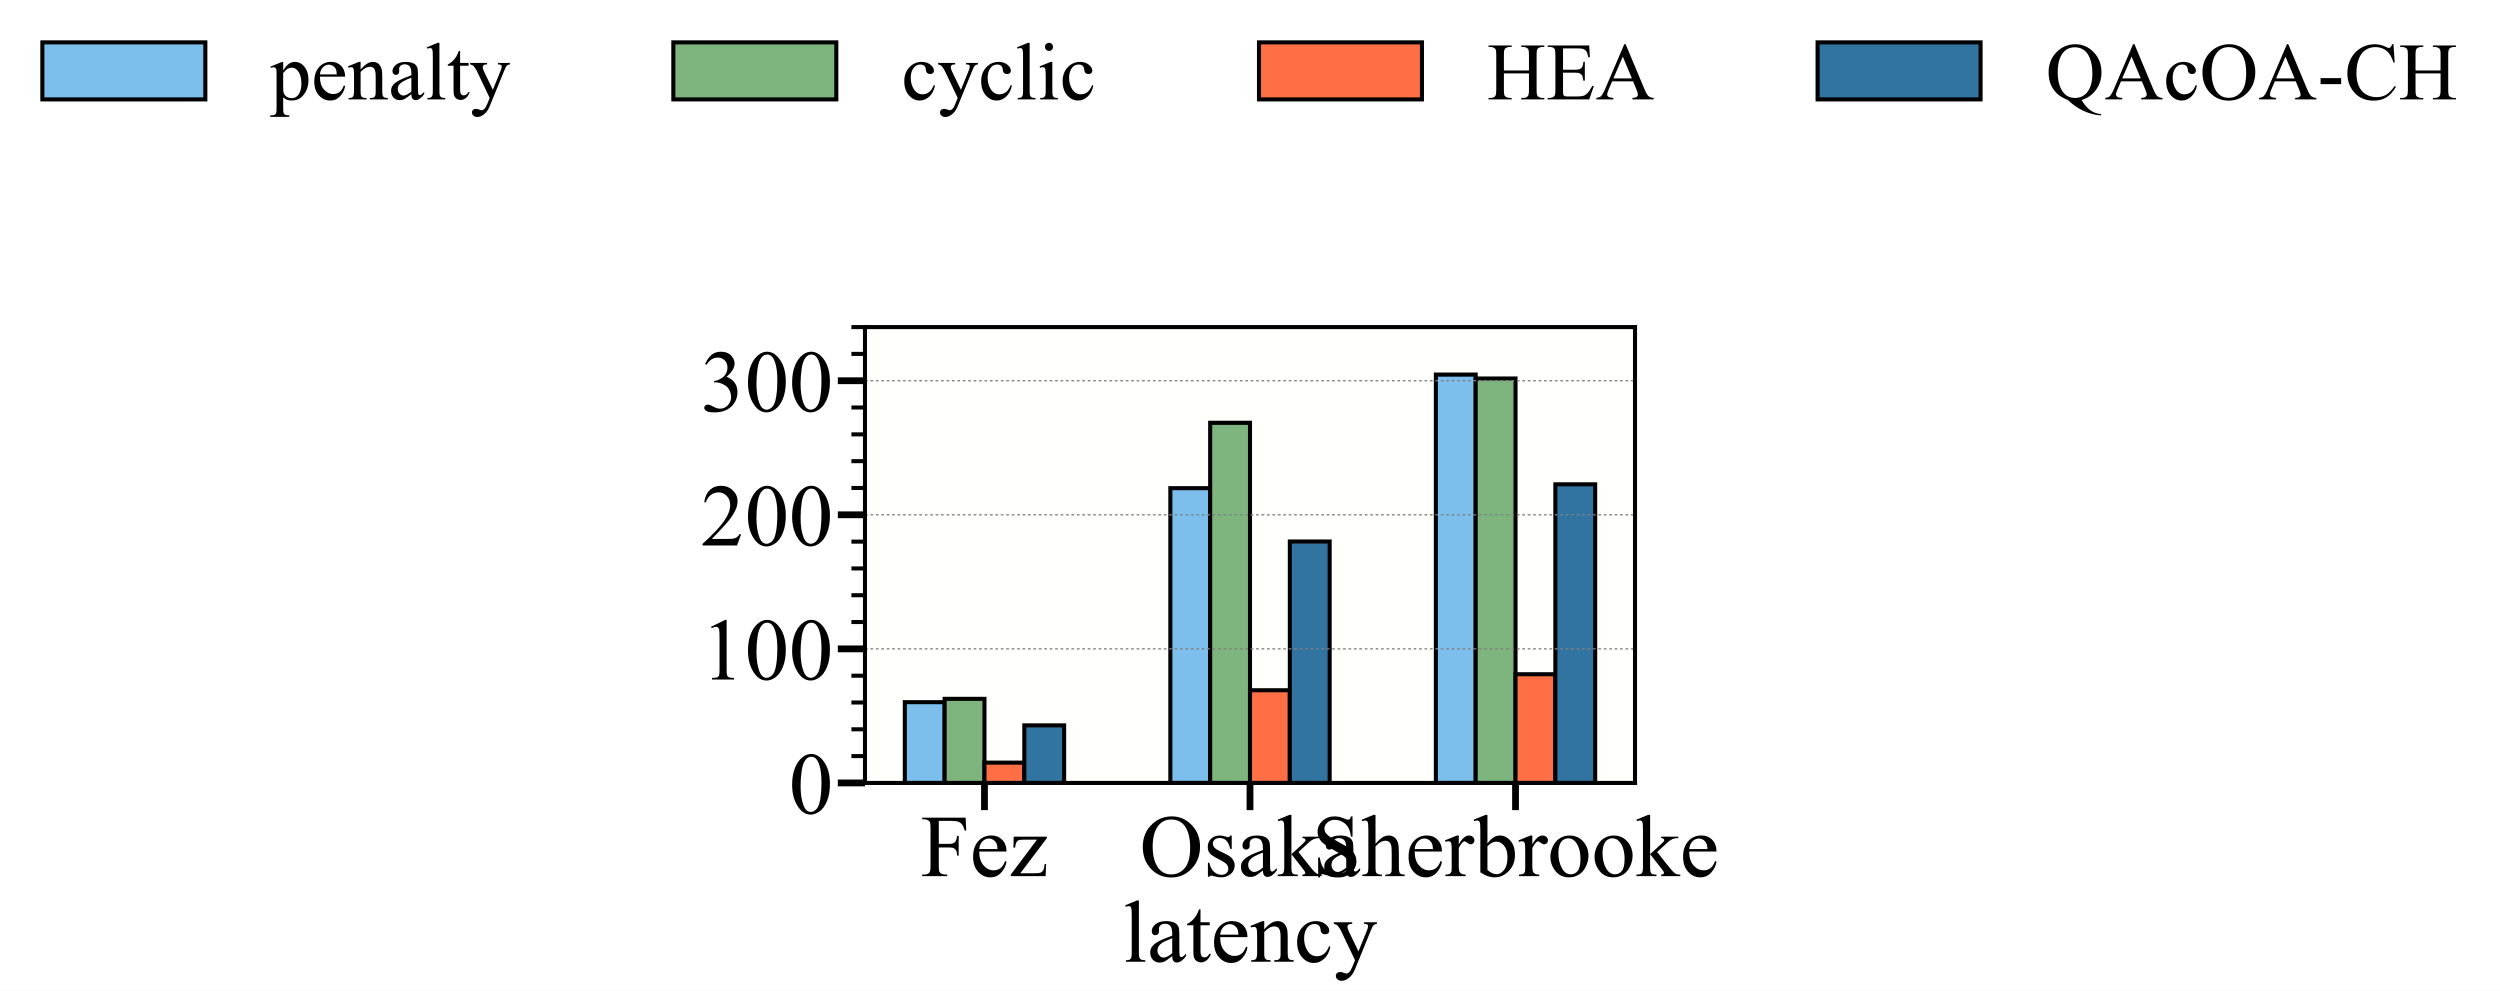
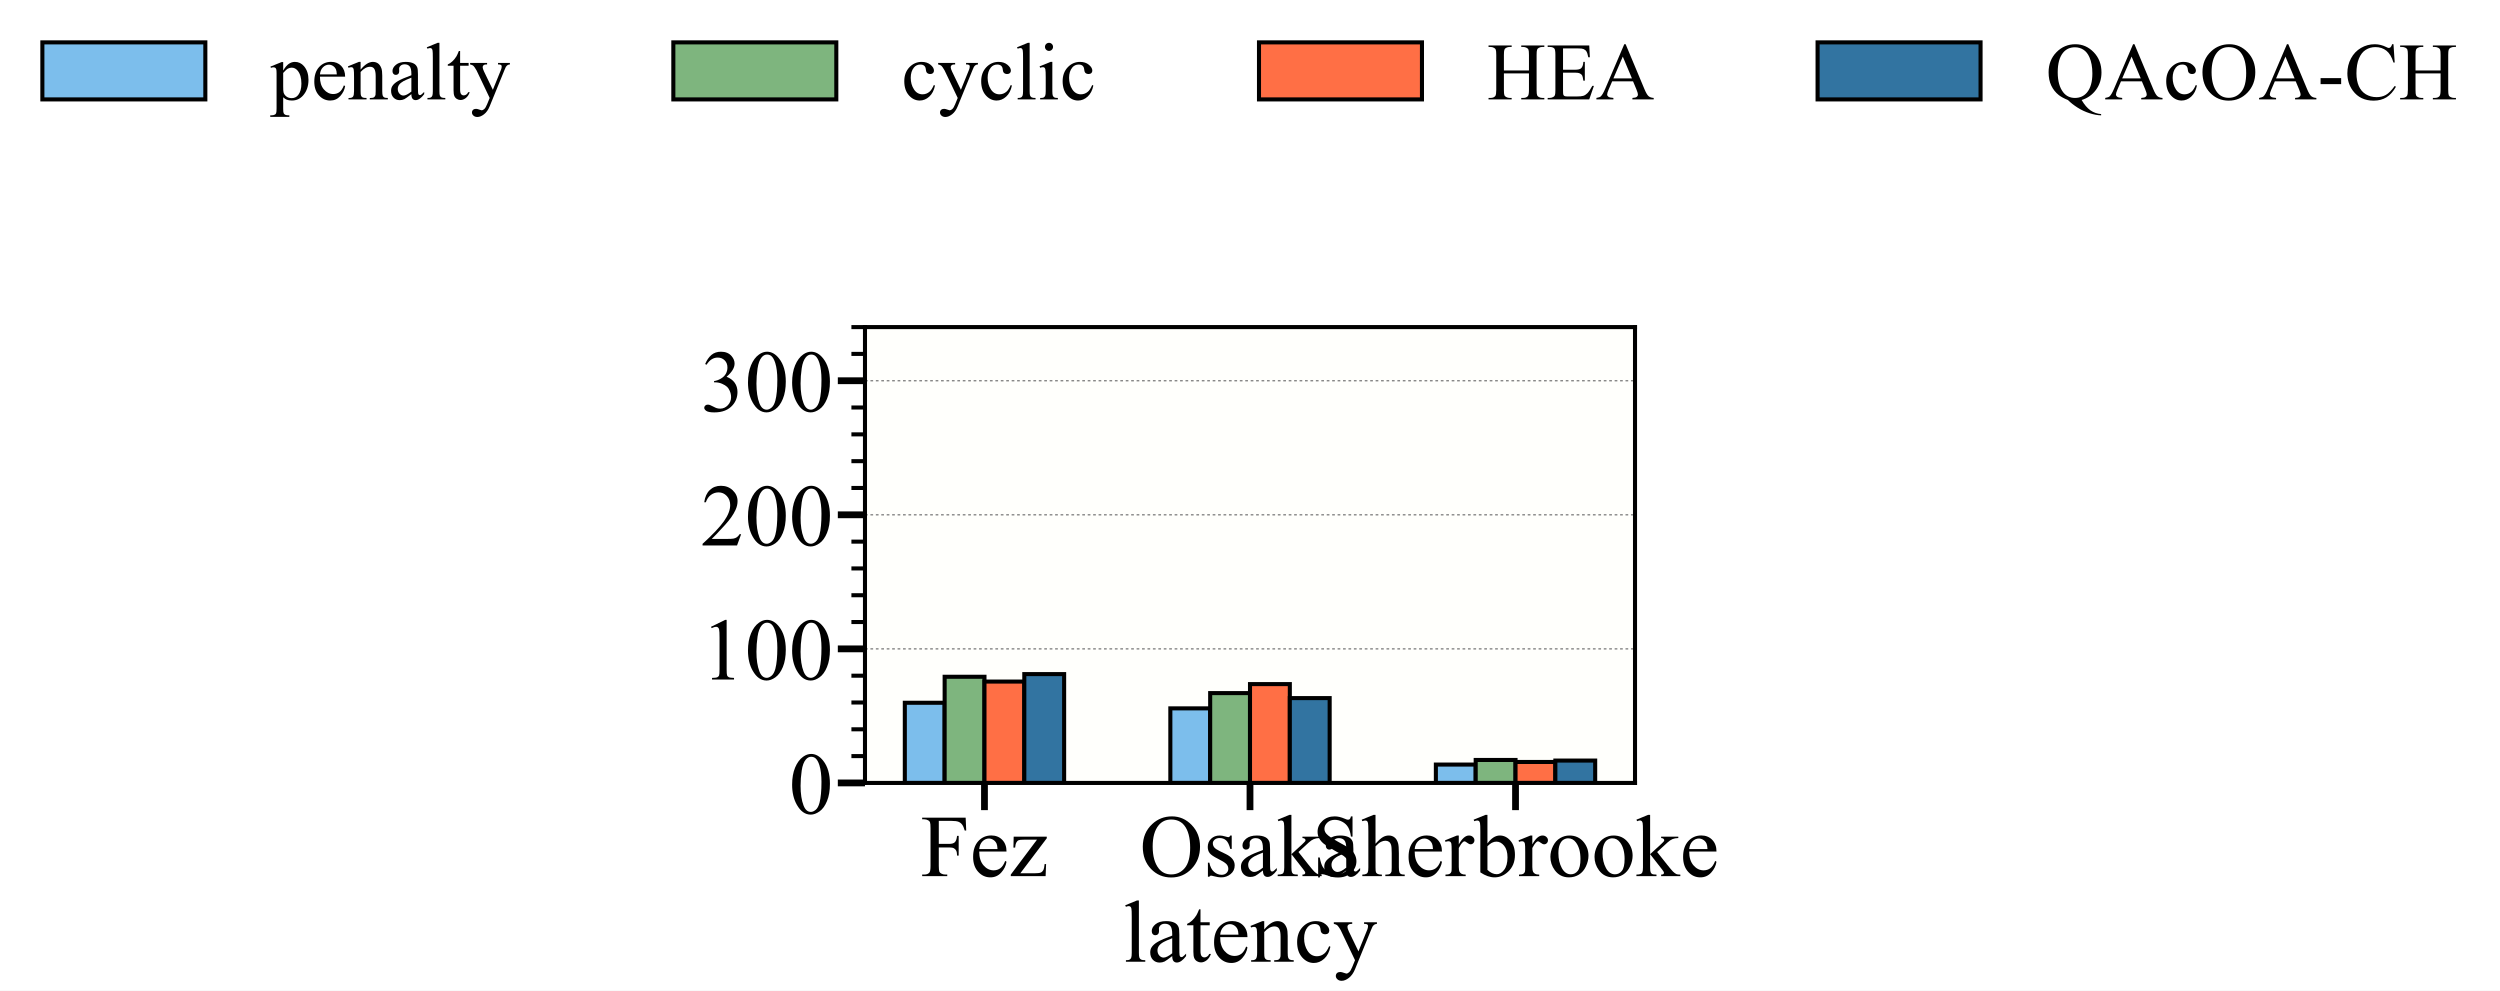
<svg xmlns="http://www.w3.org/2000/svg" xmlns:xlink="http://www.w3.org/1999/xlink" width="1840.847pt" height="729.409pt" viewBox="0 0 1840.847 729.409" version="1.1">
  <defs>
    <style type="text/css">*{stroke-linejoin: round; stroke-linecap: butt}</style>
  </defs>
  <g id="figure_1">
    <g id="patch_1">
      <path d="M 0 729.409  L 1840.847 729.409  L 1840.847 0  L 0 0  z " style="fill: #ffffff" />
    </g>
    <g id="axes_1">
      <g id="patch_2">
        <path d="M 636.923 576.51  L 1203.923 576.51  L 1203.923 240.846  L 636.923 240.846  z " style="fill: #fffef8; fill-opacity: 0.467" />
      </g>
      <g id="patch_3">
-         <path d="M 666.251 576.51  L 695.579 576.51  L 695.579 517.034  L 666.251 517.034  z " clip-path="url(#ped64979a54)" style="fill: #7cbeec; stroke: #000000; stroke-width: 3; stroke-linejoin: miter" />
+         <path d="M 666.251 576.51  L 695.579 576.51  L 695.579 517.453  L 666.251 517.453  z " clip-path="url(#p009deb0413)" style="fill: #7cbeec; stroke: #000000; stroke-width: 3; stroke-linejoin: miter" />
      </g>
      <g id="patch_4">
-         <path d="M 861.768 576.51  L 891.096 576.51  L 891.096 359.439  L 861.768 359.439  z " clip-path="url(#ped64979a54)" style="fill: #7cbeec; stroke: #000000; stroke-width: 3; stroke-linejoin: miter" />
+         <path d="M 861.768 576.51  L 891.096 576.51  L 891.096 521.61  L 861.768 521.61  z " clip-path="url(#p009deb0413)" style="fill: #7cbeec; stroke: #000000; stroke-width: 3; stroke-linejoin: miter" />
      </g>
      <g id="patch_5">
-         <path d="M 1057.286 576.51  L 1086.613 576.51  L 1086.613 275.834  L 1057.286 275.834  z " clip-path="url(#ped64979a54)" style="fill: #7cbeec; stroke: #000000; stroke-width: 3; stroke-linejoin: miter" />
+         <path d="M 1057.286 576.51  L 1086.613 576.51  L 1086.613 562.981  L 1057.286 562.981  z " clip-path="url(#p009deb0413)" style="fill: #7cbeec; stroke: #000000; stroke-width: 3; stroke-linejoin: miter" />
      </g>
      <g id="patch_6">
-         <path d="M 695.579 576.51  L 724.906 576.51  L 724.906 514.572  L 695.579 514.572  z " clip-path="url(#ped64979a54)" style="fill: #7eb57e; stroke: #000000; stroke-width: 3; stroke-linejoin: miter" />
+         <path d="M 695.579 576.51  L 724.906 576.51  L 724.906 498.32  L 695.579 498.32  z " clip-path="url(#p009deb0413)" style="fill: #7eb57e; stroke: #000000; stroke-width: 3; stroke-linejoin: miter" />
      </g>
      <g id="patch_7">
-         <path d="M 891.096 576.51  L 920.423 576.51  L 920.423 311.325  L 891.096 311.325  z " clip-path="url(#ped64979a54)" style="fill: #7eb57e; stroke: #000000; stroke-width: 3; stroke-linejoin: miter" />
+         <path d="M 891.096 576.51  L 920.423 576.51  L 920.423 510.343  L 891.096 510.343  z " clip-path="url(#p009deb0413)" style="fill: #7eb57e; stroke: #000000; stroke-width: 3; stroke-linejoin: miter" />
      </g>
      <g id="patch_8">
-         <path d="M 1086.613 576.51  L 1115.941 576.51  L 1115.941 278.717  L 1086.613 278.717  z " clip-path="url(#ped64979a54)" style="fill: #7eb57e; stroke: #000000; stroke-width: 3; stroke-linejoin: miter" />
+         <path d="M 1086.613 576.51  L 1115.941 576.51  L 1115.941 559.597  L 1086.613 559.597  z " clip-path="url(#p009deb0413)" style="fill: #7eb57e; stroke: #000000; stroke-width: 3; stroke-linejoin: miter" />
      </g>
      <g id="patch_9">
-         <path d="M 724.906 576.51  L 754.234 576.51  L 754.234 561.555  L 724.906 561.555  z " clip-path="url(#ped64979a54)" style="fill: #ff6f45; stroke: #000000; stroke-width: 3; stroke-linejoin: miter" />
+         <path d="M 724.906 576.51  L 754.234 576.51  L 754.234 501.874  L 724.906 501.874  z " clip-path="url(#p009deb0413)" style="fill: #ff6f45; stroke: #000000; stroke-width: 3; stroke-linejoin: miter" />
      </g>
      <g id="patch_10">
-         <path d="M 920.423 576.51  L 949.751 576.51  L 949.751 508.25  L 920.423 508.25  z " clip-path="url(#ped64979a54)" style="fill: #ff6f45; stroke: #000000; stroke-width: 3; stroke-linejoin: miter" />
+         <path d="M 920.423 576.51  L 949.751 576.51  L 949.751 503.736  L 920.423 503.736  z " clip-path="url(#p009deb0413)" style="fill: #ff6f45; stroke: #000000; stroke-width: 3; stroke-linejoin: miter" />
      </g>
      <g id="patch_11">
-         <path d="M 1115.941 576.51  L 1145.268 576.51  L 1145.268 496.464  L 1115.941 496.464  z " clip-path="url(#ped64979a54)" style="fill: #ff6f45; stroke: #000000; stroke-width: 3; stroke-linejoin: miter" />
+         <path d="M 1115.941 576.51  L 1145.268 576.51  L 1145.268 561.066  L 1115.941 561.066  z " clip-path="url(#p009deb0413)" style="fill: #ff6f45; stroke: #000000; stroke-width: 3; stroke-linejoin: miter" />
      </g>
      <g id="patch_12">
-         <path d="M 754.234 576.51  L 783.561 576.51  L 783.561 534.107  L 754.234 534.107  z " clip-path="url(#ped64979a54)" style="fill: #3274a1; stroke: #000000; stroke-width: 3; stroke-linejoin: miter" />
+         <path d="M 754.234 576.51  L 783.561 576.51  L 783.561 496.365  L 754.234 496.365  z " clip-path="url(#p009deb0413)" style="fill: #3274a1; stroke: #000000; stroke-width: 3; stroke-linejoin: miter" />
      </g>
      <g id="patch_13">
-         <path d="M 949.751 576.51  L 979.079 576.51  L 979.079 398.723  L 949.751 398.723  z " clip-path="url(#ped64979a54)" style="fill: #3274a1; stroke: #000000; stroke-width: 3; stroke-linejoin: miter" />
+         <path d="M 949.751 576.51  L 979.079 576.51  L 979.079 514.056  L 949.751 514.056  z " clip-path="url(#p009deb0413)" style="fill: #3274a1; stroke: #000000; stroke-width: 3; stroke-linejoin: miter" />
      </g>
      <g id="patch_14">
-         <path d="M 1145.268 576.51  L 1174.596 576.51  L 1174.596 356.63  L 1145.268 356.63  z " clip-path="url(#ped64979a54)" style="fill: #3274a1; stroke: #000000; stroke-width: 3; stroke-linejoin: miter" />
+         <path d="M 1145.268 576.51  L 1174.596 576.51  L 1174.596 560.011  L 1145.268 560.011  z " clip-path="url(#p009deb0413)" style="fill: #3274a1; stroke: #000000; stroke-width: 3; stroke-linejoin: miter" />
      </g>
      <g id="matplotlib.axis_1">
        <g id="xtick_1">
          <g id="line2d_1">
            <defs>
-               <path id="m661a7eedb6" d="M 0 0  L 0 20  " style="stroke: #000000; stroke-width: 5" />
-             </defs>
-             <g>
-               <use xlink:href="#m661a7eedb6" x="724.906" y="576.51" style="fill: #f8d941; stroke: #000000; stroke-width: 5" />
+               <path id="mcfc2aeaf8a" d="M 0 0  L 0 20  " style="stroke: #000000; stroke-width: 5" />
+             </defs>
+             <g>
+               <use xlink:href="#mcfc2aeaf8a" x="724.906" y="576.51" style="fill: #f8d941; stroke: #000000; stroke-width: 5" />
            </g>
          </g>
          <g id="text_1">
            <g transform="translate(677.9792 645.1445) scale(0.65 -0.65)">
              <defs>
                <path id="TimesNewRomanPSMT-46" d="M 1309 4006  L 1309 2341  L 2081 2341  Q 2347 2341 2470 2458  Q 2594 2575 2634 2922  L 2750 2922  L 2750 1488  L 2634 1488  Q 2631 1734 2570 1850  Q 2509 1966 2401 2023  Q 2294 2081 2081 2081  L 1309 2081  L 1309 750  Q 1309 428 1350 325  Q 1381 247 1481 191  Q 1619 116 1769 116  L 1922 116  L 1922 0  L 103 0  L 103 116  L 253 116  Q 516 116 634 269  Q 709 369 709 750  L 709 3488  Q 709 3809 669 3913  Q 638 3991 541 4047  Q 406 4122 253 4122  L 103 4122  L 103 4238  L 3256 4238  L 3297 3306  L 3188 3306  Q 3106 3603 2998 3742  Q 2891 3881 2733 3943  Q 2575 4006 2244 4006  L 1309 4006  z " transform="scale(0.015625)" />
                <path id="TimesNewRomanPSMT-65" d="M 681 1784  Q 678 1147 991 784  Q 1303 422 1725 422  Q 2006 422 2214 576  Q 2422 731 2563 1106  L 2659 1044  Q 2594 616 2278 264  Q 1963 -88 1488 -88  Q 972 -88 605 314  Q 238 716 238 1394  Q 238 2128 614 2539  Q 991 2950 1559 2950  Q 2041 2950 2350 2633  Q 2659 2316 2659 1784  L 681 1784  z M 681 1966  L 2006 1966  Q 1991 2241 1941 2353  Q 1863 2528 1708 2628  Q 1553 2728 1384 2728  Q 1125 2728 920 2526  Q 716 2325 681 1966  z " transform="scale(0.015625)" />
                <path id="TimesNewRomanPSMT-7a" d="M 2688 878  L 2653 0  L 128 0  L 128 113  L 2028 2644  L 1091 2644  Q 788 2644 694 2605  Q 600 2566 541 2456  Q 456 2300 444 2069  L 319 2069  L 338 2863  L 2738 2863  L 2738 2747  L 819 209  L 1863 209  Q 2191 209 2308 264  Q 2425 319 2497 456  Q 2547 556 2581 878  L 2688 878  z " transform="scale(0.015625)" />
              </defs>
              <use xlink:href="#TimesNewRomanPSMT-46" />
              <use xlink:href="#TimesNewRomanPSMT-65" x="55.615" />
              <use xlink:href="#TimesNewRomanPSMT-7a" x="100" />
            </g>
          </g>
        </g>
        <g id="xtick_2">
          <g id="line2d_2">
            <g>
-               <use xlink:href="#m661a7eedb6" x="920.423" y="576.51" style="fill: #f8d941; stroke: #000000; stroke-width: 5" />
+               <use xlink:href="#mcfc2aeaf8a" x="920.423" y="576.51" style="fill: #f8d941; stroke: #000000; stroke-width: 5" />
            </g>
          </g>
          <g id="text_2">
            <g transform="translate(839.1988 645.1445) scale(0.65 -0.65)">
              <defs>
                <path id="TimesNewRomanPSMT-4f" d="M 2341 4334  Q 3166 4334 3770 3707  Q 4375 3081 4375 2144  Q 4375 1178 3765 540  Q 3156 -97 2291 -97  Q 1416 -97 820 525  Q 225 1147 225 2134  Q 225 3144 913 3781  Q 1509 4334 2341 4334  z M 2281 4106  Q 1713 4106 1369 3684  Q 941 3159 941 2147  Q 941 1109 1384 550  Q 1725 125 2284 125  Q 2881 125 3270 590  Q 3659 1056 3659 2059  Q 3659 3147 3231 3681  Q 2888 4106 2281 4106  z " transform="scale(0.015625)" />
                <path id="TimesNewRomanPSMT-73" d="M 2050 2947  L 2050 1972  L 1947 1972  Q 1828 2431 1642 2597  Q 1456 2763 1169 2763  Q 950 2763 815 2647  Q 681 2531 681 2391  Q 681 2216 781 2091  Q 878 1963 1175 1819  L 1631 1597  Q 2266 1288 2266 781  Q 2266 391 1970 151  Q 1675 -88 1309 -88  Q 1047 -88 709 6  Q 606 38 541 38  Q 469 38 428 -44  L 325 -44  L 325 978  L 428 978  Q 516 541 762 319  Q 1009 97 1316 97  Q 1531 97 1667 223  Q 1803 350 1803 528  Q 1803 744 1651 891  Q 1500 1038 1047 1263  Q 594 1488 453 1669  Q 313 1847 313 2119  Q 313 2472 555 2709  Q 797 2947 1181 2947  Q 1350 2947 1591 2875  Q 1750 2828 1803 2828  Q 1853 2828 1881 2850  Q 1909 2872 1947 2947  L 2050 2947  z " transform="scale(0.015625)" />
                <path id="TimesNewRomanPSMT-61" d="M 1822 413  Q 1381 72 1269 19  Q 1100 -59 909 -59  Q 613 -59 420 144  Q 228 347 228 678  Q 228 888 322 1041  Q 450 1253 767 1440  Q 1084 1628 1822 1897  L 1822 2009  Q 1822 2438 1686 2597  Q 1550 2756 1291 2756  Q 1094 2756 978 2650  Q 859 2544 859 2406  L 866 2225  Q 866 2081 792 2003  Q 719 1925 600 1925  Q 484 1925 411 2006  Q 338 2088 338 2228  Q 338 2497 613 2722  Q 888 2947 1384 2947  Q 1766 2947 2009 2819  Q 2194 2722 2281 2516  Q 2338 2381 2338 1966  L 2338 994  Q 2338 584 2353 492  Q 2369 400 2405 369  Q 2441 338 2488 338  Q 2538 338 2575 359  Q 2641 400 2828 588  L 2828 413  Q 2478 -56 2159 -56  Q 2006 -56 1915 50  Q 1825 156 1822 413  z M 1822 616  L 1822 1706  Q 1350 1519 1213 1441  Q 966 1303 859 1153  Q 753 1003 753 825  Q 753 600 887 451  Q 1022 303 1197 303  Q 1434 303 1822 616  z " transform="scale(0.015625)" />
                <path id="TimesNewRomanPSMT-6b" d="M 1047 4444  L 1047 1594  L 1775 2259  Q 2006 2472 2044 2528  Q 2069 2566 2069 2603  Q 2069 2666 2017 2711  Q 1966 2756 1847 2763  L 1847 2863  L 3091 2863  L 3091 2763  Q 2834 2756 2664 2684  Q 2494 2613 2291 2428  L 1556 1750  L 2291 822  Q 2597 438 2703 334  Q 2853 188 2966 144  Q 3044 113 3238 113  L 3238 0  L 1847 0  L 1847 113  Q 1966 116 2008 148  Q 2050 181 2050 241  Q 2050 313 1925 472  L 1047 1594  L 1047 644  Q 1047 366 1086 278  Q 1125 191 1197 153  Q 1269 116 1509 113  L 1509 0  L 53 0  L 53 113  Q 272 113 381 166  Q 447 200 481 272  Q 528 375 528 628  L 528 3234  Q 528 3731 506 3842  Q 484 3953 434 3995  Q 384 4038 303 4038  Q 238 4038 106 3984  L 53 4094  L 903 4444  L 1047 4444  z " transform="scale(0.015625)" />
              </defs>
              <use xlink:href="#TimesNewRomanPSMT-4f" />
              <use xlink:href="#TimesNewRomanPSMT-73" x="72.217" />
              <use xlink:href="#TimesNewRomanPSMT-61" x="111.133" />
              <use xlink:href="#TimesNewRomanPSMT-6b" x="155.518" />
              <use xlink:href="#TimesNewRomanPSMT-61" x="205.518" />
            </g>
          </g>
        </g>
        <g id="xtick_3">
          <g id="line2d_3">
            <g>
-               <use xlink:href="#m661a7eedb6" x="1115.941" y="576.51" style="fill: #f8d941; stroke: #000000; stroke-width: 5" />
+               <use xlink:href="#mcfc2aeaf8a" x="1115.941" y="576.51" style="fill: #f8d941; stroke: #000000; stroke-width: 5" />
            </g>
          </g>
          <g id="text_3">
            <g transform="translate(966.1208 645.1445) scale(0.65 -0.65)">
              <defs>
                <path id="TimesNewRomanPSMT-53" d="M 2934 4334  L 2934 2869  L 2819 2869  Q 2763 3291 2617 3541  Q 2472 3791 2203 3937  Q 1934 4084 1647 4084  Q 1322 4084 1109 3886  Q 897 3688 897 3434  Q 897 3241 1031 3081  Q 1225 2847 1953 2456  Q 2547 2138 2764 1967  Q 2981 1797 3098 1565  Q 3216 1334 3216 1081  Q 3216 600 2842 251  Q 2469 -97 1881 -97  Q 1697 -97 1534 -69  Q 1438 -53 1133 45  Q 828 144 747 144  Q 669 144 623 97  Q 578 50 556 -97  L 441 -97  L 441 1356  L 556 1356  Q 638 900 775 673  Q 913 447 1195 297  Q 1478 147 1816 147  Q 2206 147 2432 353  Q 2659 559 2659 841  Q 2659 997 2573 1156  Q 2488 1316 2306 1453  Q 2184 1547 1640 1851  Q 1097 2156 867 2337  Q 638 2519 519 2737  Q 400 2956 400 3219  Q 400 3675 750 4004  Q 1100 4334 1641 4334  Q 1978 4334 2356 4169  Q 2531 4091 2603 4091  Q 2684 4091 2736 4139  Q 2788 4188 2819 4334  L 2934 4334  z " transform="scale(0.015625)" />
                <path id="TimesNewRomanPSMT-68" d="M 1041 4444  L 1041 2350  Q 1388 2731 1591 2839  Q 1794 2947 1997 2947  Q 2241 2947 2416 2812  Q 2591 2678 2675 2391  Q 2734 2191 2734 1659  L 2734 647  Q 2734 375 2778 275  Q 2809 200 2884 156  Q 2959 113 3159 113  L 3159 0  L 1753 0  L 1753 113  L 1819 113  Q 2019 113 2097 173  Q 2175 234 2206 353  Q 2216 403 2216 647  L 2216 1659  Q 2216 2128 2167 2275  Q 2119 2422 2012 2495  Q 1906 2569 1756 2569  Q 1603 2569 1437 2487  Q 1272 2406 1041 2159  L 1041 647  Q 1041 353 1073 281  Q 1106 209 1195 161  Q 1284 113 1503 113  L 1503 0  L 84 0  L 84 113  Q 275 113 384 172  Q 447 203 484 290  Q 522 378 522 647  L 522 3238  Q 522 3728 498 3840  Q 475 3953 426 3993  Q 378 4034 297 4034  Q 231 4034 84 3984  L 41 4094  L 897 4444  L 1041 4444  z " transform="scale(0.015625)" />
                <path id="TimesNewRomanPSMT-72" d="M 1038 2947  L 1038 2303  Q 1397 2947 1775 2947  Q 1947 2947 2059 2842  Q 2172 2738 2172 2600  Q 2172 2478 2090 2393  Q 2009 2309 1897 2309  Q 1788 2309 1652 2417  Q 1516 2525 1450 2525  Q 1394 2525 1328 2463  Q 1188 2334 1038 2041  L 1038 669  Q 1038 431 1097 309  Q 1138 225 1241 169  Q 1344 113 1538 113  L 1538 0  L 72 0  L 72 113  Q 291 113 397 181  Q 475 231 506 341  Q 522 394 522 644  L 522 1753  Q 522 2253 501 2348  Q 481 2444 426 2487  Q 372 2531 291 2531  Q 194 2531 72 2484  L 41 2597  L 906 2947  L 1038 2947  z " transform="scale(0.015625)" />
                <path id="TimesNewRomanPSMT-62" d="M 984 2369  Q 1400 2947 1881 2947  Q 2322 2947 2650 2570  Q 2978 2194 2978 1541  Q 2978 778 2472 313  Q 2038 -88 1503 -88  Q 1253 -88 995 3  Q 738 94 469 275  L 469 3241  Q 469 3728 445 3840  Q 422 3953 372 3993  Q 322 4034 247 4034  Q 159 4034 28 3984  L -16 4094  L 844 4444  L 984 4444  L 984 2369  z M 984 2169  L 984 456  Q 1144 300 1314 220  Q 1484 141 1663 141  Q 1947 141 2192 453  Q 2438 766 2438 1363  Q 2438 1913 2192 2208  Q 1947 2503 1634 2503  Q 1469 2503 1303 2419  Q 1178 2356 984 2169  z " transform="scale(0.015625)" />
                <path id="TimesNewRomanPSMT-6f" d="M 1600 2947  Q 2250 2947 2644 2453  Q 2978 2031 2978 1484  Q 2978 1100 2793 706  Q 2609 313 2286 112  Q 1963 -88 1566 -88  Q 919 -88 538 428  Q 216 863 216 1403  Q 216 1797 411 2186  Q 606 2575 925 2761  Q 1244 2947 1600 2947  z M 1503 2744  Q 1338 2744 1170 2645  Q 1003 2547 900 2300  Q 797 2053 797 1666  Q 797 1041 1045 587  Q 1294 134 1700 134  Q 2003 134 2200 384  Q 2397 634 2397 1244  Q 2397 2006 2069 2444  Q 1847 2744 1503 2744  z " transform="scale(0.015625)" />
              </defs>
              <use xlink:href="#TimesNewRomanPSMT-53" />
              <use xlink:href="#TimesNewRomanPSMT-68" x="55.615" />
              <use xlink:href="#TimesNewRomanPSMT-65" x="105.615" />
              <use xlink:href="#TimesNewRomanPSMT-72" x="150" />
              <use xlink:href="#TimesNewRomanPSMT-62" x="183.301" />
              <use xlink:href="#TimesNewRomanPSMT-72" x="233.301" />
              <use xlink:href="#TimesNewRomanPSMT-6f" x="266.602" />
              <use xlink:href="#TimesNewRomanPSMT-6f" x="316.602" />
              <use xlink:href="#TimesNewRomanPSMT-6b" x="366.602" />
              <use xlink:href="#TimesNewRomanPSMT-65" x="416.602" />
            </g>
          </g>
        </g>
        <g id="text_4">
          <g transform="translate(826.5848 708.1827) scale(0.65 -0.65)">
            <defs>
              <path id="TimesNewRomanPSMT-6c" d="M 1184 4444  L 1184 647  Q 1184 378 1223 290  Q 1263 203 1344 158  Q 1425 113 1647 113  L 1647 0  L 244 0  L 244 113  Q 441 113 512 153  Q 584 194 625 287  Q 666 381 666 647  L 666 3247  Q 666 3731 644 3842  Q 622 3953 573 3993  Q 525 4034 450 4034  Q 369 4034 244 3984  L 191 4094  L 1044 4444  L 1184 4444  z " transform="scale(0.015625)" />
              <path id="TimesNewRomanPSMT-74" d="M 1031 3803  L 1031 2863  L 1700 2863  L 1700 2644  L 1031 2644  L 1031 788  Q 1031 509 1111 412  Q 1191 316 1316 316  Q 1419 316 1516 380  Q 1613 444 1666 569  L 1788 569  Q 1678 263 1478 108  Q 1278 -47 1066 -47  Q 922 -47 784 33  Q 647 113 581 261  Q 516 409 516 719  L 516 2644  L 63 2644  L 63 2747  Q 234 2816 414 2980  Q 594 3144 734 3369  Q 806 3488 934 3803  L 1031 3803  z " transform="scale(0.015625)" />
              <path id="TimesNewRomanPSMT-6e" d="M 1034 2341  Q 1538 2947 1994 2947  Q 2228 2947 2397 2830  Q 2566 2713 2666 2444  Q 2734 2256 2734 1869  L 2734 647  Q 2734 375 2778 278  Q 2813 200 2889 156  Q 2966 113 3172 113  L 3172 0  L 1756 0  L 1756 113  L 1816 113  Q 2016 113 2095 173  Q 2175 234 2206 353  Q 2219 400 2219 647  L 2219 1819  Q 2219 2209 2117 2386  Q 2016 2563 1775 2563  Q 1403 2563 1034 2156  L 1034 647  Q 1034 356 1069 288  Q 1113 197 1189 155  Q 1266 113 1500 113  L 1500 0  L 84 0  L 84 113  L 147 113  Q 366 113 442 223  Q 519 334 519 647  L 519 1709  Q 519 2225 495 2337  Q 472 2450 423 2490  Q 375 2531 294 2531  Q 206 2531 84 2484  L 38 2597  L 900 2947  L 1034 2947  L 1034 2341  z " transform="scale(0.015625)" />
              <path id="TimesNewRomanPSMT-63" d="M 2631 1088  Q 2516 522 2178 217  Q 1841 -88 1431 -88  Q 944 -88 581 321  Q 219 731 219 1428  Q 219 2103 620 2525  Q 1022 2947 1584 2947  Q 2006 2947 2278 2723  Q 2550 2500 2550 2259  Q 2550 2141 2473 2067  Q 2397 1994 2259 1994  Q 2075 1994 1981 2113  Q 1928 2178 1911 2362  Q 1894 2547 1784 2644  Q 1675 2738 1481 2738  Q 1169 2738 978 2506  Q 725 2200 725 1697  Q 725 1184 976 792  Q 1228 400 1656 400  Q 1963 400 2206 609  Q 2378 753 2541 1131  L 2631 1088  z " transform="scale(0.015625)" />
              <path id="TimesNewRomanPSMT-79" d="M 38 2863  L 1372 2863  L 1372 2747  L 1306 2747  Q 1166 2747 1095 2686  Q 1025 2625 1025 2534  Q 1025 2413 1128 2197  L 1825 753  L 2466 2334  Q 2519 2463 2519 2588  Q 2519 2644 2497 2672  Q 2472 2706 2419 2726  Q 2366 2747 2231 2747  L 2231 2863  L 3163 2863  L 3163 2747  Q 3047 2734 2984 2696  Q 2922 2659 2847 2556  Q 2819 2513 2741 2316  L 1575 -541  Q 1406 -956 1132 -1168  Q 859 -1381 606 -1381  Q 422 -1381 303 -1275  Q 184 -1169 184 -1031  Q 184 -900 270 -820  Q 356 -741 506 -741  Q 609 -741 788 -809  Q 913 -856 944 -856  Q 1038 -856 1148 -759  Q 1259 -663 1372 -384  L 1575 113  L 547 2272  Q 500 2369 397 2513  Q 319 2622 269 2659  Q 197 2709 38 2747  L 38 2863  z " transform="scale(0.015625)" />
            </defs>
            <use xlink:href="#TimesNewRomanPSMT-6c" />
            <use xlink:href="#TimesNewRomanPSMT-61" x="27.783" />
            <use xlink:href="#TimesNewRomanPSMT-74" x="72.168" />
            <use xlink:href="#TimesNewRomanPSMT-65" x="99.951" />
            <use xlink:href="#TimesNewRomanPSMT-6e" x="144.336" />
            <use xlink:href="#TimesNewRomanPSMT-63" x="194.336" />
            <use xlink:href="#TimesNewRomanPSMT-79" x="238.721" />
          </g>
        </g>
      </g>
      <g id="matplotlib.axis_2">
        <g id="ytick_1">
          <g id="line2d_4">
-             <path d="M 636.923 576.51  L 1203.923 576.51  " clip-path="url(#ped64979a54)" style="fill: none; stroke-dasharray: 2,2; stroke-dashoffset: 0; stroke: #808080" />
+             <path d="M 636.923 576.51  L 1203.923 576.51  " clip-path="url(#p009deb0413)" style="fill: none; stroke-dasharray: 2,2; stroke-dashoffset: 0; stroke: #808080" />
          </g>
          <g id="line2d_5">
            <defs>
-               <path id="mfcc862e592" d="M 0 0  L -20 0  " style="stroke: #000000; stroke-width: 5" />
-             </defs>
-             <g>
-               <use xlink:href="#mfcc862e592" x="636.923" y="576.51" style="fill: #f8d941; stroke: #000000; stroke-width: 5" />
+               <path id="m0fb88e07d8" d="M 0 0  L -20 0  " style="stroke: #000000; stroke-width: 5" />
+             </defs>
+             <g>
+               <use xlink:href="#m0fb88e07d8" x="636.923" y="576.51" style="fill: #f8d941; stroke: #000000; stroke-width: 5" />
            </g>
          </g>
          <g id="text_5">
            <g transform="translate(580.9234 599.0773) scale(0.65 -0.65)">
              <defs>
                <path id="TimesNewRomanPSMT-30" d="M 231 2094  Q 231 2819 450 3342  Q 669 3866 1031 4122  Q 1313 4325 1613 4325  Q 2100 4325 2488 3828  Q 2972 3213 2972 2159  Q 2972 1422 2759 906  Q 2547 391 2217 158  Q 1888 -75 1581 -75  Q 975 -75 572 641  Q 231 1244 231 2094  z M 844 2016  Q 844 1141 1059 588  Q 1238 122 1591 122  Q 1759 122 1940 273  Q 2122 425 2216 781  Q 2359 1319 2359 2297  Q 2359 3022 2209 3506  Q 2097 3866 1919 4016  Q 1791 4119 1609 4119  Q 1397 4119 1231 3928  Q 1006 3669 925 3112  Q 844 2556 844 2016  z " transform="scale(0.015625)" />
              </defs>
              <use xlink:href="#TimesNewRomanPSMT-30" />
            </g>
          </g>
        </g>
        <g id="ytick_2">
          <g id="line2d_6">
-             <path d="M 636.923 477.785  L 1203.923 477.785  " clip-path="url(#ped64979a54)" style="fill: none; stroke-dasharray: 2,2; stroke-dashoffset: 0; stroke: #808080" />
+             <path d="M 636.923 477.785  L 1203.923 477.785  " clip-path="url(#p009deb0413)" style="fill: none; stroke-dasharray: 2,2; stroke-dashoffset: 0; stroke: #808080" />
          </g>
          <g id="line2d_7">
            <g>
-               <use xlink:href="#mfcc862e592" x="636.923" y="477.785" style="fill: #f8d941; stroke: #000000; stroke-width: 5" />
+               <use xlink:href="#m0fb88e07d8" x="636.923" y="477.785" style="fill: #f8d941; stroke: #000000; stroke-width: 5" />
            </g>
          </g>
          <g id="text_6">
            <g transform="translate(515.9234 500.3526) scale(0.65 -0.65)">
              <defs>
                <path id="TimesNewRomanPSMT-31" d="M 750 3822  L 1781 4325  L 1884 4325  L 1884 747  Q 1884 391 1914 303  Q 1944 216 2037 169  Q 2131 122 2419 116  L 2419 0  L 825 0  L 825 116  Q 1125 122 1212 167  Q 1300 213 1334 289  Q 1369 366 1369 747  L 1369 3034  Q 1369 3497 1338 3628  Q 1316 3728 1258 3775  Q 1200 3822 1119 3822  Q 1003 3822 797 3725  L 750 3822  z " transform="scale(0.015625)" />
              </defs>
              <use xlink:href="#TimesNewRomanPSMT-31" />
              <use xlink:href="#TimesNewRomanPSMT-30" x="50" />
              <use xlink:href="#TimesNewRomanPSMT-30" x="100" />
            </g>
          </g>
        </g>
        <g id="ytick_3">
          <g id="line2d_8">
-             <path d="M 636.923 379.061  L 1203.923 379.061  " clip-path="url(#ped64979a54)" style="fill: none; stroke-dasharray: 2,2; stroke-dashoffset: 0; stroke: #808080" />
+             <path d="M 636.923 379.061  L 1203.923 379.061  " clip-path="url(#p009deb0413)" style="fill: none; stroke-dasharray: 2,2; stroke-dashoffset: 0; stroke: #808080" />
          </g>
          <g id="line2d_9">
            <g>
-               <use xlink:href="#mfcc862e592" x="636.923" y="379.061" style="fill: #f8d941; stroke: #000000; stroke-width: 5" />
+               <use xlink:href="#m0fb88e07d8" x="636.923" y="379.061" style="fill: #f8d941; stroke: #000000; stroke-width: 5" />
            </g>
          </g>
          <g id="text_7">
            <g transform="translate(515.9234 401.6279) scale(0.65 -0.65)">
              <defs>
                <path id="TimesNewRomanPSMT-32" d="M 2934 816  L 2638 0  L 138 0  L 138 116  Q 1241 1122 1691 1759  Q 2141 2397 2141 2925  Q 2141 3328 1894 3587  Q 1647 3847 1303 3847  Q 991 3847 742 3664  Q 494 3481 375 3128  L 259 3128  Q 338 3706 661 4015  Q 984 4325 1469 4325  Q 1984 4325 2329 3994  Q 2675 3663 2675 3213  Q 2675 2891 2525 2569  Q 2294 2063 1775 1497  Q 997 647 803 472  L 1909 472  Q 2247 472 2383 497  Q 2519 522 2628 598  Q 2738 675 2819 816  L 2934 816  z " transform="scale(0.015625)" />
              </defs>
              <use xlink:href="#TimesNewRomanPSMT-32" />
              <use xlink:href="#TimesNewRomanPSMT-30" x="50" />
              <use xlink:href="#TimesNewRomanPSMT-30" x="100" />
            </g>
          </g>
        </g>
        <g id="ytick_4">
          <g id="line2d_10">
-             <path d="M 636.923 280.336  L 1203.923 280.336  " clip-path="url(#ped64979a54)" style="fill: none; stroke-dasharray: 2,2; stroke-dashoffset: 0; stroke: #808080" />
+             <path d="M 636.923 280.336  L 1203.923 280.336  " clip-path="url(#p009deb0413)" style="fill: none; stroke-dasharray: 2,2; stroke-dashoffset: 0; stroke: #808080" />
          </g>
          <g id="line2d_11">
            <g>
-               <use xlink:href="#mfcc862e592" x="636.923" y="280.336" style="fill: #f8d941; stroke: #000000; stroke-width: 5" />
+               <use xlink:href="#m0fb88e07d8" x="636.923" y="280.336" style="fill: #f8d941; stroke: #000000; stroke-width: 5" />
            </g>
          </g>
          <g id="text_8">
            <g transform="translate(515.9234 302.9031) scale(0.65 -0.65)">
              <defs>
                <path id="TimesNewRomanPSMT-33" d="M 325 3431  Q 506 3859 782 4092  Q 1059 4325 1472 4325  Q 1981 4325 2253 3994  Q 2459 3747 2459 3466  Q 2459 3003 1878 2509  Q 2269 2356 2469 2072  Q 2669 1788 2669 1403  Q 2669 853 2319 450  Q 1863 -75 997 -75  Q 569 -75 414 31  Q 259 138 259 259  Q 259 350 332 419  Q 406 488 509 488  Q 588 488 669 463  Q 722 447 909 348  Q 1097 250 1169 231  Q 1284 197 1416 197  Q 1734 197 1970 444  Q 2206 691 2206 1028  Q 2206 1275 2097 1509  Q 2016 1684 1919 1775  Q 1784 1900 1550 2001  Q 1316 2103 1072 2103  L 972 2103  L 972 2197  Q 1219 2228 1467 2375  Q 1716 2522 1828 2728  Q 1941 2934 1941 3181  Q 1941 3503 1739 3701  Q 1538 3900 1238 3900  Q 753 3900 428 3381  L 325 3431  z " transform="scale(0.015625)" />
              </defs>
              <use xlink:href="#TimesNewRomanPSMT-33" />
              <use xlink:href="#TimesNewRomanPSMT-30" x="50" />
              <use xlink:href="#TimesNewRomanPSMT-30" x="100" />
            </g>
          </g>
        </g>
        <g id="ytick_5">
          <g id="line2d_12">
            <defs>
-               <path id="mc06b0ae4b0" d="M 0 0  L -10 0  " style="stroke: #000000; stroke-width: 3" />
-             </defs>
-             <g>
-               <use xlink:href="#mc06b0ae4b0" x="636.923" y="556.765" style="fill: #f8d941; stroke: #000000; stroke-width: 3" />
+               <path id="mc0fcb10a10" d="M 0 0  L -10 0  " style="stroke: #000000; stroke-width: 3" />
+             </defs>
+             <g>
+               <use xlink:href="#mc0fcb10a10" x="636.923" y="556.765" style="fill: #f8d941; stroke: #000000; stroke-width: 3" />
            </g>
          </g>
        </g>
        <g id="ytick_6">
          <g id="line2d_13">
            <g>
-               <use xlink:href="#mc06b0ae4b0" x="636.923" y="537.02" style="fill: #f8d941; stroke: #000000; stroke-width: 3" />
+               <use xlink:href="#mc0fcb10a10" x="636.923" y="537.02" style="fill: #f8d941; stroke: #000000; stroke-width: 3" />
            </g>
          </g>
        </g>
        <g id="ytick_7">
          <g id="line2d_14">
            <g>
-               <use xlink:href="#mc06b0ae4b0" x="636.923" y="517.275" style="fill: #f8d941; stroke: #000000; stroke-width: 3" />
+               <use xlink:href="#mc0fcb10a10" x="636.923" y="517.275" style="fill: #f8d941; stroke: #000000; stroke-width: 3" />
            </g>
          </g>
        </g>
        <g id="ytick_8">
          <g id="line2d_15">
            <g>
-               <use xlink:href="#mc06b0ae4b0" x="636.923" y="497.53" style="fill: #f8d941; stroke: #000000; stroke-width: 3" />
+               <use xlink:href="#mc0fcb10a10" x="636.923" y="497.53" style="fill: #f8d941; stroke: #000000; stroke-width: 3" />
            </g>
          </g>
        </g>
        <g id="ytick_9">
          <g id="line2d_16">
            <g>
-               <use xlink:href="#mc06b0ae4b0" x="636.923" y="458.04" style="fill: #f8d941; stroke: #000000; stroke-width: 3" />
+               <use xlink:href="#mc0fcb10a10" x="636.923" y="458.04" style="fill: #f8d941; stroke: #000000; stroke-width: 3" />
            </g>
          </g>
        </g>
        <g id="ytick_10">
          <g id="line2d_17">
            <g>
-               <use xlink:href="#mc06b0ae4b0" x="636.923" y="438.295" style="fill: #f8d941; stroke: #000000; stroke-width: 3" />
+               <use xlink:href="#mc0fcb10a10" x="636.923" y="438.295" style="fill: #f8d941; stroke: #000000; stroke-width: 3" />
            </g>
          </g>
        </g>
        <g id="ytick_11">
          <g id="line2d_18">
            <g>
-               <use xlink:href="#mc06b0ae4b0" x="636.923" y="418.551" style="fill: #f8d941; stroke: #000000; stroke-width: 3" />
+               <use xlink:href="#mc0fcb10a10" x="636.923" y="418.551" style="fill: #f8d941; stroke: #000000; stroke-width: 3" />
            </g>
          </g>
        </g>
        <g id="ytick_12">
          <g id="line2d_19">
            <g>
-               <use xlink:href="#mc06b0ae4b0" x="636.923" y="398.806" style="fill: #f8d941; stroke: #000000; stroke-width: 3" />
+               <use xlink:href="#mc0fcb10a10" x="636.923" y="398.806" style="fill: #f8d941; stroke: #000000; stroke-width: 3" />
            </g>
          </g>
        </g>
        <g id="ytick_13">
          <g id="line2d_20">
            <g>
-               <use xlink:href="#mc06b0ae4b0" x="636.923" y="359.316" style="fill: #f8d941; stroke: #000000; stroke-width: 3" />
+               <use xlink:href="#mc0fcb10a10" x="636.923" y="359.316" style="fill: #f8d941; stroke: #000000; stroke-width: 3" />
            </g>
          </g>
        </g>
        <g id="ytick_14">
          <g id="line2d_21">
            <g>
-               <use xlink:href="#mc06b0ae4b0" x="636.923" y="339.571" style="fill: #f8d941; stroke: #000000; stroke-width: 3" />
+               <use xlink:href="#mc0fcb10a10" x="636.923" y="339.571" style="fill: #f8d941; stroke: #000000; stroke-width: 3" />
            </g>
          </g>
        </g>
        <g id="ytick_15">
          <g id="line2d_22">
            <g>
-               <use xlink:href="#mc06b0ae4b0" x="636.923" y="319.826" style="fill: #f8d941; stroke: #000000; stroke-width: 3" />
+               <use xlink:href="#mc0fcb10a10" x="636.923" y="319.826" style="fill: #f8d941; stroke: #000000; stroke-width: 3" />
            </g>
          </g>
        </g>
        <g id="ytick_16">
          <g id="line2d_23">
            <g>
-               <use xlink:href="#mc06b0ae4b0" x="636.923" y="300.081" style="fill: #f8d941; stroke: #000000; stroke-width: 3" />
+               <use xlink:href="#mc0fcb10a10" x="636.923" y="300.081" style="fill: #f8d941; stroke: #000000; stroke-width: 3" />
            </g>
          </g>
        </g>
        <g id="ytick_17">
          <g id="line2d_24">
            <g>
-               <use xlink:href="#mc06b0ae4b0" x="636.923" y="260.591" style="fill: #f8d941; stroke: #000000; stroke-width: 3" />
+               <use xlink:href="#mc0fcb10a10" x="636.923" y="260.591" style="fill: #f8d941; stroke: #000000; stroke-width: 3" />
            </g>
          </g>
        </g>
        <g id="ytick_18">
          <g id="line2d_25">
            <g>
-               <use xlink:href="#mc06b0ae4b0" x="636.923" y="240.846" style="fill: #f8d941; stroke: #000000; stroke-width: 3" />
+               <use xlink:href="#mc0fcb10a10" x="636.923" y="240.846" style="fill: #f8d941; stroke: #000000; stroke-width: 3" />
            </g>
          </g>
        </g>
      </g>
      <g id="patch_15">
        <path d="M 636.923 576.51  L 636.923 240.846  " style="fill: none; stroke: #000000; stroke-width: 3; stroke-linejoin: miter; stroke-linecap: square" />
      </g>
      <g id="patch_16">
        <path d="M 1203.923 576.51  L 1203.923 240.846  " style="fill: none; stroke: #000000; stroke-width: 3; stroke-linejoin: miter; stroke-linecap: square" />
      </g>
      <g id="patch_17">
        <path d="M 636.923 576.51  L 1203.923 576.51  " style="fill: none; stroke: #000000; stroke-width: 3; stroke-linejoin: miter; stroke-linecap: square" />
      </g>
      <g id="patch_18">
        <path d="M 636.923 240.846  L 1203.923 240.846  " style="fill: none; stroke: #000000; stroke-width: 3; stroke-linejoin: miter; stroke-linecap: square" />
      </g>
      <g id="legend_1">
        <g id="patch_19">
          <path d="M 31.2 73.2  L 151.2 73.2  L 151.2 31.2  L 31.2 31.2  z " style="fill: #7cbeec; stroke: #000000; stroke-width: 3; stroke-linejoin: miter" />
        </g>
        <g id="text_9">
          <g transform="translate(199.2 73.2) scale(0.6 -0.6)">
            <defs>
              <path id="TimesNewRomanPSMT-70" d="M -6 2578  L 875 2934  L 994 2934  L 994 2266  Q 1216 2644 1439 2795  Q 1663 2947 1909 2947  Q 2341 2947 2628 2609  Q 2981 2197 2981 1534  Q 2981 794 2556 309  Q 2206 -88 1675 -88  Q 1444 -88 1275 -22  Q 1150 25 994 166  L 994 -706  Q 994 -1000 1030 -1079  Q 1066 -1159 1155 -1206  Q 1244 -1253 1478 -1253  L 1478 -1369  L -22 -1369  L -22 -1253  L 56 -1253  Q 228 -1256 350 -1188  Q 409 -1153 442 -1076  Q 475 -1000 475 -688  L 475 2019  Q 475 2297 450 2372  Q 425 2447 370 2484  Q 316 2522 222 2522  Q 147 2522 31 2478  L -6 2578  z M 994 2081  L 994 1013  Q 994 666 1022 556  Q 1066 375 1236 237  Q 1406 100 1666 100  Q 1978 100 2172 344  Q 2425 663 2425 1241  Q 2425 1897 2138 2250  Q 1938 2494 1663 2494  Q 1513 2494 1366 2419  Q 1253 2363 994 2081  z " transform="scale(0.015625)" />
            </defs>
            <use xlink:href="#TimesNewRomanPSMT-70" />
            <use xlink:href="#TimesNewRomanPSMT-65" x="50" />
            <use xlink:href="#TimesNewRomanPSMT-6e" x="94.385" />
            <use xlink:href="#TimesNewRomanPSMT-61" x="144.385" />
            <use xlink:href="#TimesNewRomanPSMT-6c" x="188.77" />
            <use xlink:href="#TimesNewRomanPSMT-74" x="216.553" />
            <use xlink:href="#TimesNewRomanPSMT-79" x="244.336" />
          </g>
        </g>
        <g id="patch_20">
          <path d="M 495.806 73.2  L 615.806 73.2  L 615.806 31.2  L 495.806 31.2  z " style="fill: #7eb57e; stroke: #000000; stroke-width: 3; stroke-linejoin: miter" />
        </g>
        <g id="text_10">
          <g transform="translate(663.8062 73.2) scale(0.6 -0.6)">
            <defs>
              <path id="TimesNewRomanPSMT-69" d="M 928 4444  Q 1059 4444 1151 4351  Q 1244 4259 1244 4128  Q 1244 3997 1151 3903  Q 1059 3809 928 3809  Q 797 3809 703 3903  Q 609 3997 609 4128  Q 609 4259 701 4351  Q 794 4444 928 4444  z M 1188 2947  L 1188 647  Q 1188 378 1227 289  Q 1266 200 1342 156  Q 1419 113 1622 113  L 1622 0  L 231 0  L 231 113  Q 441 113 512 153  Q 584 194 626 287  Q 669 381 669 647  L 669 1750  Q 669 2216 641 2353  Q 619 2453 572 2492  Q 525 2531 444 2531  Q 356 2531 231 2484  L 188 2597  L 1050 2947  L 1188 2947  z " transform="scale(0.015625)" />
            </defs>
            <use xlink:href="#TimesNewRomanPSMT-63" />
            <use xlink:href="#TimesNewRomanPSMT-79" x="44.385" />
            <use xlink:href="#TimesNewRomanPSMT-63" x="94.385" />
            <use xlink:href="#TimesNewRomanPSMT-6c" x="138.77" />
            <use xlink:href="#TimesNewRomanPSMT-69" x="166.553" />
            <use xlink:href="#TimesNewRomanPSMT-63" x="194.336" />
          </g>
        </g>
        <g id="patch_21">
          <path d="M 927.047 73.2  L 1047.047 73.2  L 1047.047 31.2  L 927.047 31.2  z " style="fill: #ff6f45; stroke: #000000; stroke-width: 3; stroke-linejoin: miter" />
        </g>
        <g id="text_11">
          <g transform="translate(1095.047 73.2) scale(0.6 -0.6)">
            <defs>
              <path id="TimesNewRomanPSMT-48" d="M 1316 2272  L 3284 2272  L 3284 3484  Q 3284 3809 3244 3913  Q 3213 3991 3113 4047  Q 2978 4122 2828 4122  L 2678 4122  L 2678 4238  L 4491 4238  L 4491 4122  L 4341 4122  Q 4191 4122 4056 4050  Q 3956 4000 3920 3898  Q 3884 3797 3884 3484  L 3884 750  Q 3884 428 3925 325  Q 3956 247 4053 191  Q 4191 116 4341 116  L 4491 116  L 4491 0  L 2678 0  L 2678 116  L 2828 116  Q 3088 116 3206 269  Q 3284 369 3284 750  L 3284 2041  L 1316 2041  L 1316 750  Q 1316 428 1356 325  Q 1388 247 1488 191  Q 1622 116 1772 116  L 1925 116  L 1925 0  L 109 0  L 109 116  L 259 116  Q 522 116 641 269  Q 716 369 716 750  L 716 3484  Q 716 3809 675 3913  Q 644 3991 547 4047  Q 409 4122 259 4122  L 109 4122  L 109 4238  L 1925 4238  L 1925 4122  L 1772 4122  Q 1622 4122 1488 4050  Q 1391 4000 1353 3898  Q 1316 3797 1316 3484  L 1316 2272  z " transform="scale(0.015625)" />
              <path id="TimesNewRomanPSMT-45" d="M 1338 4006  L 1338 2331  L 2269 2331  Q 2631 2331 2753 2441  Q 2916 2584 2934 2947  L 3050 2947  L 3050 1472  L 2934 1472  Q 2891 1781 2847 1869  Q 2791 1978 2662 2040  Q 2534 2103 2269 2103  L 1338 2103  L 1338 706  Q 1338 425 1363 364  Q 1388 303 1450 267  Q 1513 231 1688 231  L 2406 231  Q 2766 231 2928 281  Q 3091 331 3241 478  Q 3434 672 3638 1063  L 3763 1063  L 3397 0  L 131 0  L 131 116  L 281 116  Q 431 116 566 188  Q 666 238 702 338  Q 738 438 738 747  L 738 3500  Q 738 3903 656 3997  Q 544 4122 281 4122  L 131 4122  L 131 4238  L 3397 4238  L 3444 3309  L 3322 3309  Q 3256 3644 3176 3769  Q 3097 3894 2941 3959  Q 2816 4006 2500 4006  L 1338 4006  z " transform="scale(0.015625)" />
              <path id="TimesNewRomanPSMT-41" d="M 2928 1419  L 1288 1419  L 1000 750  Q 894 503 894 381  Q 894 284 986 211  Q 1078 138 1384 116  L 1384 0  L 50 0  L 50 116  Q 316 163 394 238  Q 553 388 747 847  L 2238 4334  L 2347 4334  L 3822 809  Q 4000 384 4145 257  Q 4291 131 4550 116  L 4550 0  L 2878 0  L 2878 116  Q 3131 128 3220 200  Q 3309 272 3309 375  Q 3309 513 3184 809  L 2928 1419  z M 2841 1650  L 2122 3363  L 1384 1650  L 2841 1650  z " transform="scale(0.015625)" />
            </defs>
            <use xlink:href="#TimesNewRomanPSMT-48" />
            <use xlink:href="#TimesNewRomanPSMT-45" x="72.217" />
            <use xlink:href="#TimesNewRomanPSMT-41" x="133.301" />
          </g>
        </g>
        <g id="patch_22">
          <path d="M 1338.356 73.2  L 1458.356 73.2  L 1458.356 31.2  L 1338.356 31.2  z " style="fill: #3274a1; stroke: #000000; stroke-width: 3; stroke-linejoin: miter" />
        </g>
        <g id="text_12">
          <g transform="translate(1506.356 73.2) scale(0.6 -0.6)">
            <defs>
              <path id="TimesNewRomanPSMT-51" d="M 2819 -47  Q 3138 -597 3508 -856  Q 3878 -1116 4350 -1153  L 4350 -1253  Q 3919 -1238 3428 -1080  Q 2938 -922 2498 -642  Q 2059 -363 1741 -47  Q 1291 134 1028 338  Q 647 641 436 1083  Q 225 1525 225 2128  Q 225 3078 840 3706  Q 1456 4334 2331 4334  Q 3163 4334 3770 3704  Q 4378 3075 4378 2116  Q 4378 1338 3945 750  Q 3513 163 2819 -47  z M 2294 4094  Q 1725 4094 1378 3688  Q 941 3178 941 2128  Q 941 1100 1384 544  Q 1728 116 2294 116  Q 2881 116 3241 544  Q 3663 1050 3663 2038  Q 3663 2797 3431 3316  Q 3253 3716 2958 3905  Q 2663 4094 2294 4094  z " transform="scale(0.015625)" />
              <path id="TimesNewRomanPSMT-2d" d="M 259 1672  L 1875 1672  L 1875 1200  L 259 1200  L 259 1672  z " transform="scale(0.015625)" />
              <path id="TimesNewRomanPSMT-43" d="M 3853 4334  L 3950 2894  L 3853 2894  Q 3659 3541 3300 3825  Q 2941 4109 2438 4109  Q 2016 4109 1675 3895  Q 1334 3681 1139 3212  Q 944 2744 944 2047  Q 944 1472 1128 1050  Q 1313 628 1683 403  Q 2053 178 2528 178  Q 2941 178 3256 354  Q 3572 531 3950 1056  L 4047 994  Q 3728 428 3303 165  Q 2878 -97 2294 -97  Q 1241 -97 663 684  Q 231 1266 231 2053  Q 231 2688 515 3219  Q 800 3750 1298 4042  Q 1797 4334 2388 4334  Q 2847 4334 3294 4109  Q 3425 4041 3481 4041  Q 3566 4041 3628 4100  Q 3709 4184 3744 4334  L 3853 4334  z " transform="scale(0.015625)" />
            </defs>
            <use xlink:href="#TimesNewRomanPSMT-51" />
            <use xlink:href="#TimesNewRomanPSMT-41" x="72.217" />
            <use xlink:href="#TimesNewRomanPSMT-63" x="144.434" />
            <use xlink:href="#TimesNewRomanPSMT-4f" x="188.818" />
            <use xlink:href="#TimesNewRomanPSMT-41" x="261.035" />
            <use xlink:href="#TimesNewRomanPSMT-2d" x="333.252" />
            <use xlink:href="#TimesNewRomanPSMT-43" x="366.553" />
            <use xlink:href="#TimesNewRomanPSMT-48" x="433.252" />
          </g>
        </g>
      </g>
    </g>
  </g>
  <defs>
-     <clipPath id="ped64979a54">
+     <clipPath id="p009deb0413">
      <rect x="636.923" y="240.846" width="567" height="335.664" />
    </clipPath>
  </defs>
</svg>
